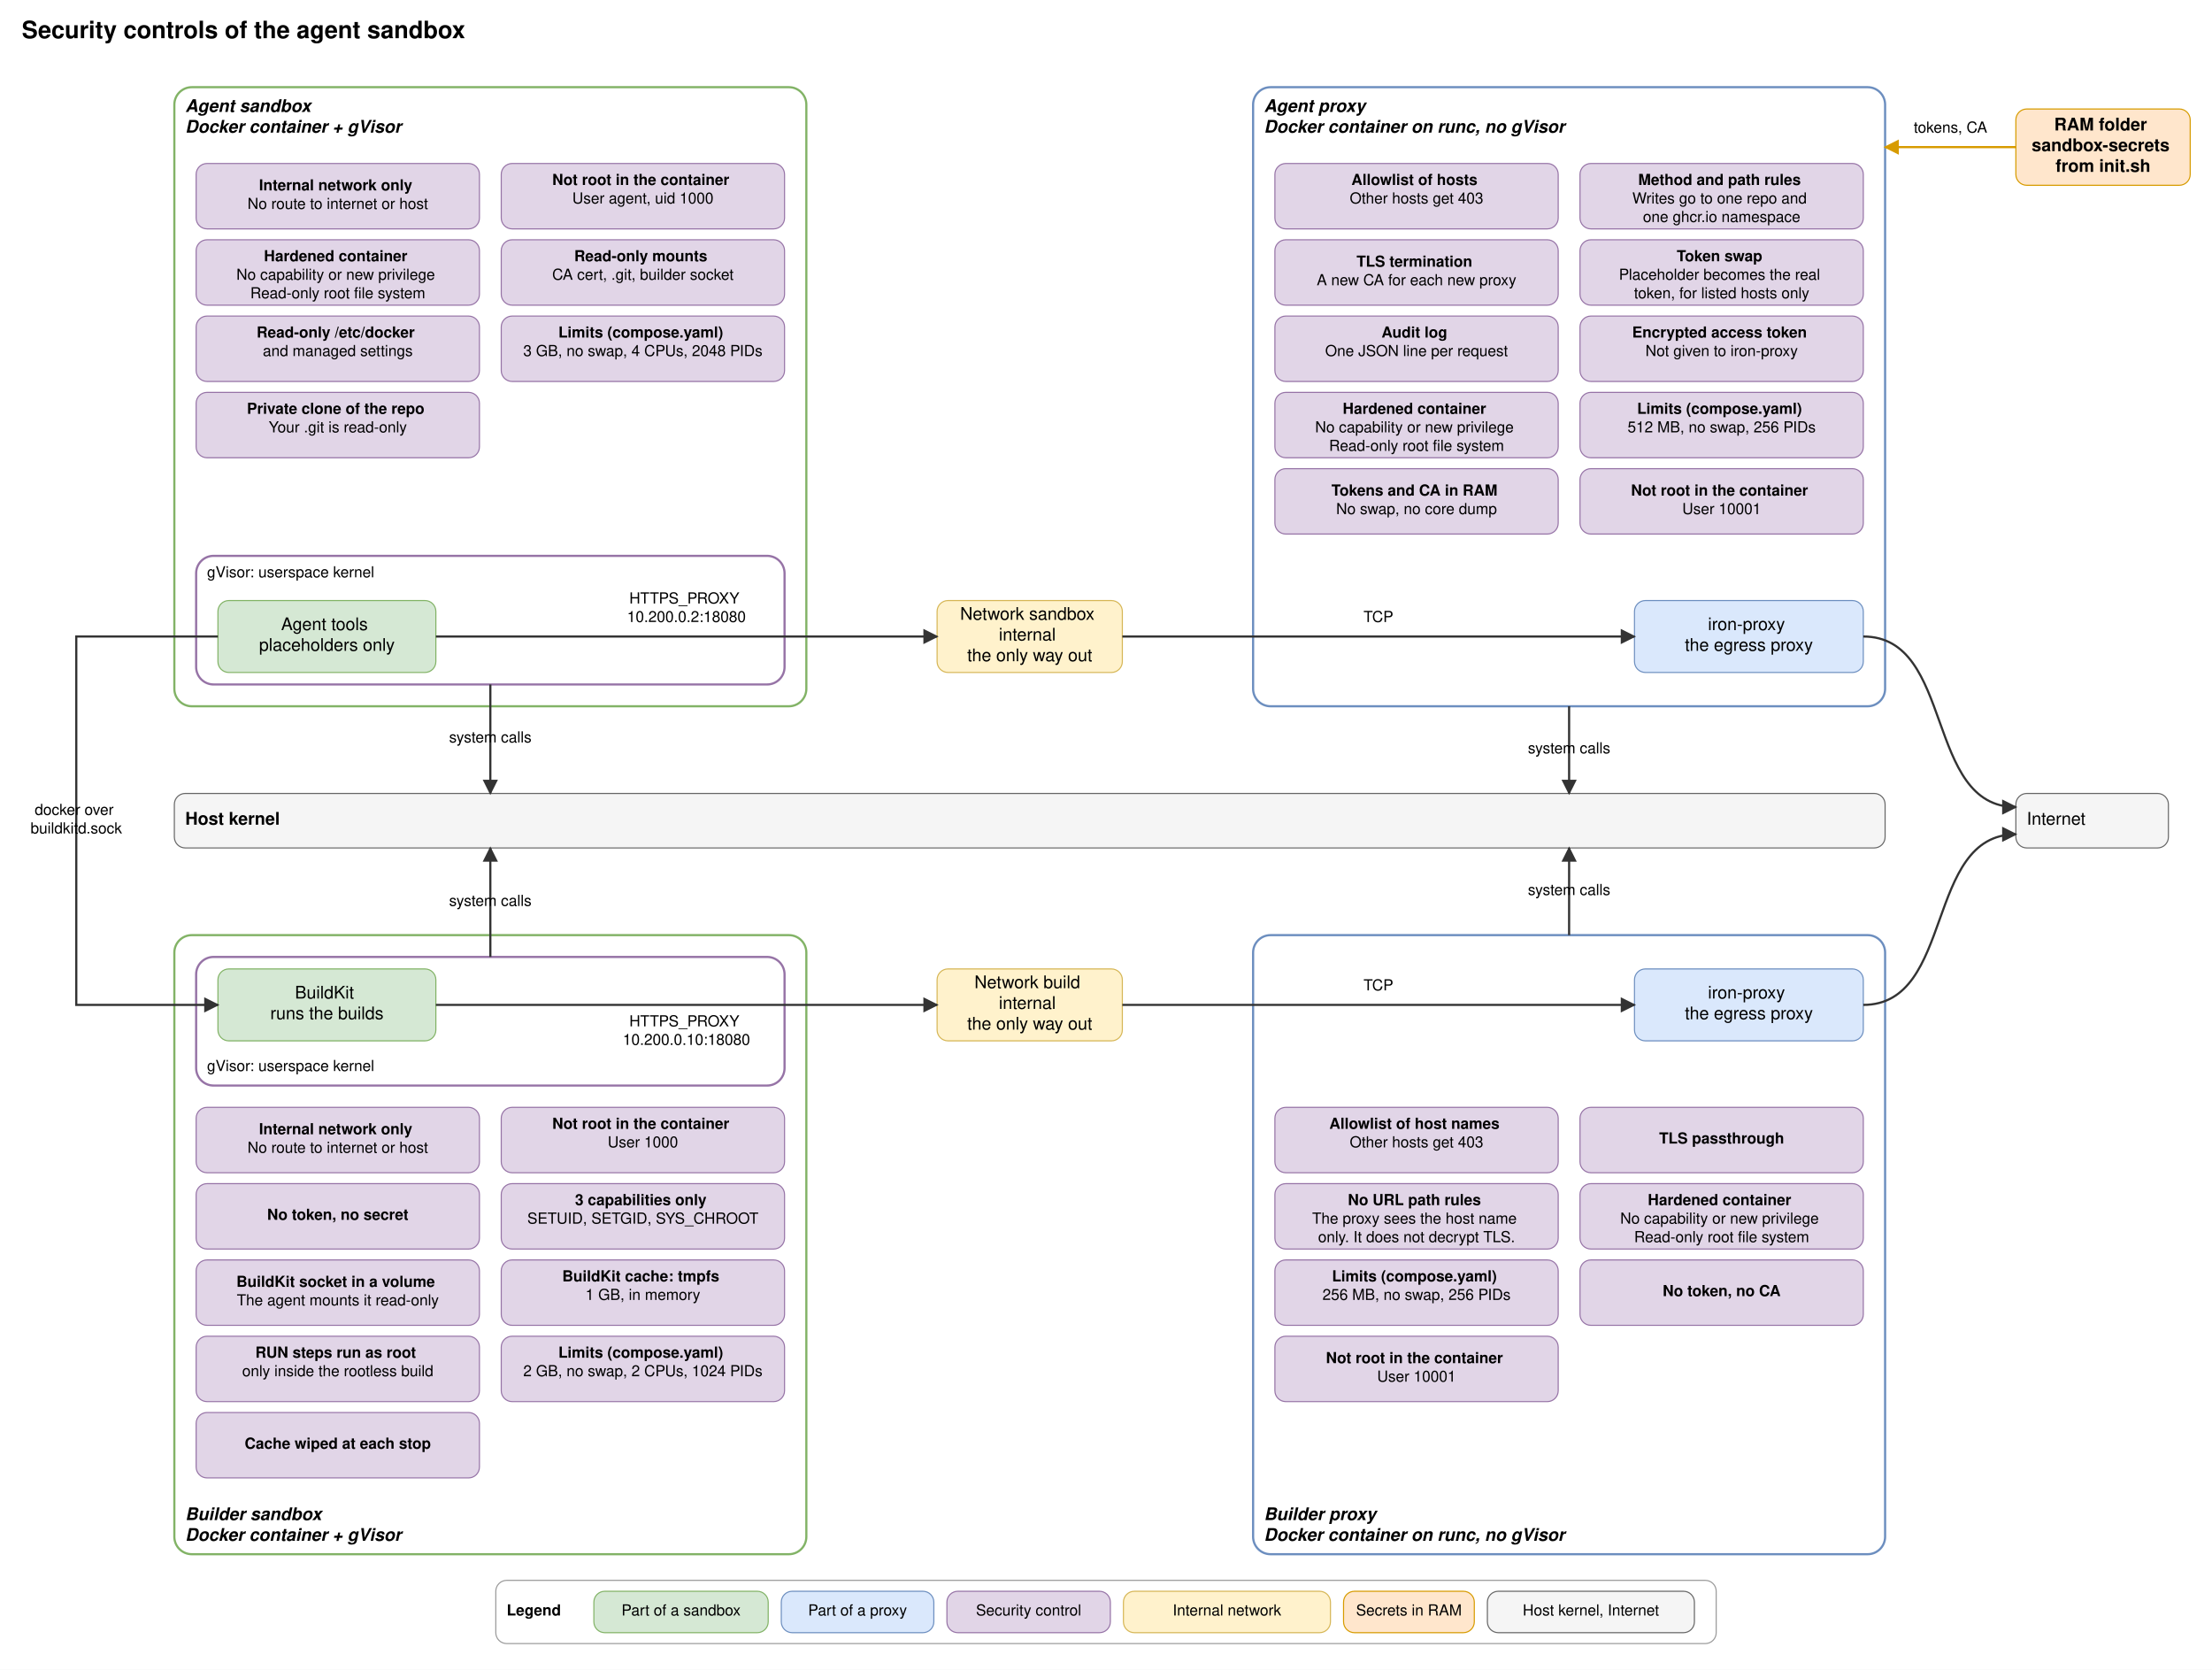
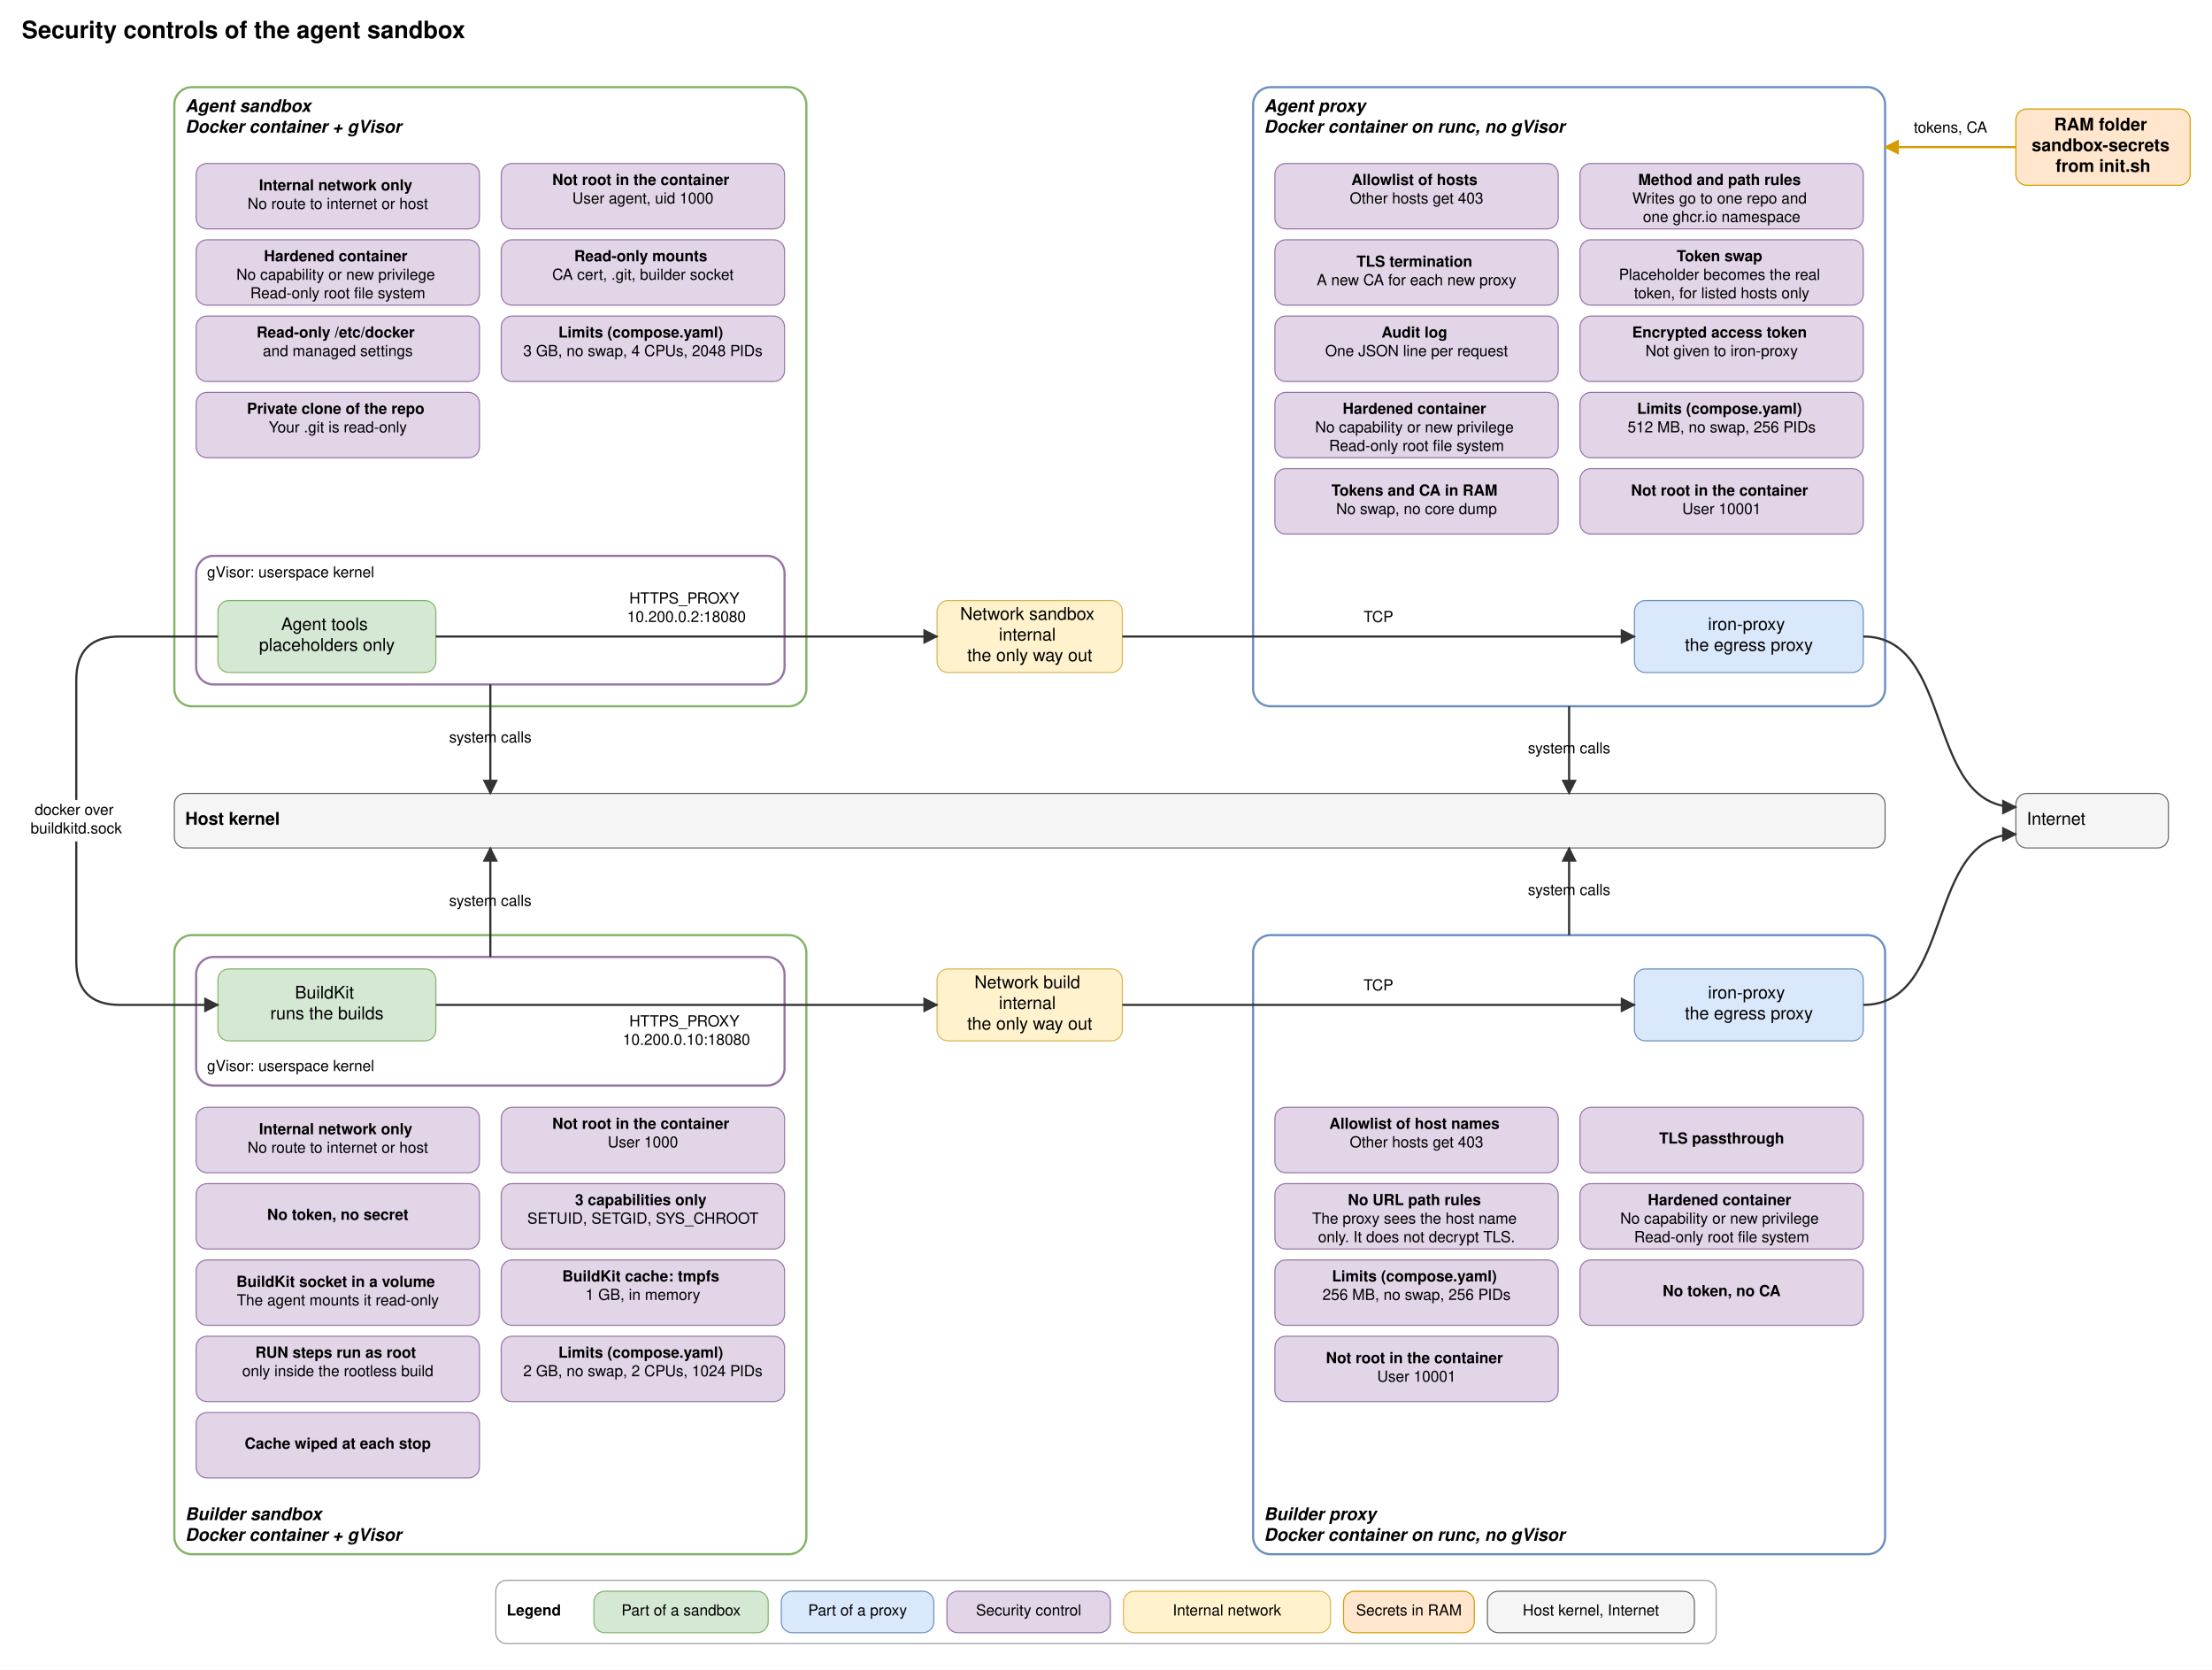
<svg xmlns="http://www.w3.org/2000/svg" width="2030" height="1532" viewBox="0 0 2030 1532" font-family="Helvetica, Arial, sans-serif" fill="#000000">
  <defs>
    <marker id="m333333" viewBox="0 0 10 10" refX="9" refY="5" markerWidth="7" markerHeight="7" markerUnits="strokeWidth" orient="auto">
      <path d="M0 0 L10 5 L0 10 z" fill="#333333" />
    </marker>
    <marker id="md79b00" viewBox="0 0 10 10" refX="9" refY="5" markerWidth="7" markerHeight="7" markerUnits="strokeWidth" orient="auto">
      <path d="M0 0 L10 5 L0 10 z" fill="#d79b00" />
    </marker>
  </defs>
  <rect width="2030" height="1532" fill="#ffffff" />
  <text x="20" y="30" text-anchor="start" dominant-baseline="central" font-size="22">
    <tspan x="20" dy="0" font-weight="bold">Security controls of the agent sandbox</tspan>
  </text>
  <rect x="1150" y="80" width="580" height="568" rx="16" fill="#ffffff" stroke="#6c8ebf" stroke-width="2" />
  <text x="1160" y="97.5" text-anchor="start" dominant-baseline="central" font-size="16" font-style="italic">
    <tspan x="1160" dy="0" font-weight="bold">Agent proxy</tspan>
    <tspan x="1160" dy="19" font-weight="bold">Docker container on runc, no gVisor</tspan>
  </text>
  <rect x="1170" y="150" width="260" height="60" rx="10" fill="#e1d5e7" stroke="#9673a6" stroke-width="1" />
  <text x="1300" y="166.5" text-anchor="middle" dominant-baseline="central" font-size="14">
    <tspan x="1300" dy="0" font-weight="bold">Allowlist of hosts</tspan>
    <tspan x="1300" dy="17">Other hosts get 403</tspan>
  </text>
  <rect x="1450" y="150" width="260" height="60" rx="10" fill="#e1d5e7" stroke="#9673a6" stroke-width="1" />
  <text x="1580" y="166.5" text-anchor="middle" dominant-baseline="central" font-size="14">
    <tspan x="1580" dy="0" font-weight="bold">Method and path rules</tspan>
    <tspan x="1580" dy="17">Writes go to one repo and</tspan>
    <tspan x="1580" dy="17">one ghcr.io namespace</tspan>
  </text>
  <rect x="1170" y="220" width="260" height="60" rx="10" fill="#e1d5e7" stroke="#9673a6" stroke-width="1" />
  <text x="1300" y="241.5" text-anchor="middle" dominant-baseline="central" font-size="14">
    <tspan x="1300" dy="0" font-weight="bold">TLS termination</tspan>
    <tspan x="1300" dy="17">A new CA for each new proxy</tspan>
  </text>
  <rect x="1450" y="220" width="260" height="60" rx="10" fill="#e1d5e7" stroke="#9673a6" stroke-width="1" />
  <text x="1580" y="236.5" text-anchor="middle" dominant-baseline="central" font-size="14">
    <tspan x="1580" dy="0" font-weight="bold">Token swap</tspan>
    <tspan x="1580" dy="17">Placeholder becomes the real</tspan>
    <tspan x="1580" dy="17">token, for listed hosts only</tspan>
  </text>
  <rect x="1170" y="290" width="260" height="60" rx="10" fill="#e1d5e7" stroke="#9673a6" stroke-width="1" />
  <text x="1300" y="306.5" text-anchor="middle" dominant-baseline="central" font-size="14">
    <tspan x="1300" dy="0" font-weight="bold">Audit log</tspan>
    <tspan x="1300" dy="17">One JSON line per request</tspan>
  </text>
  <rect x="1450" y="290" width="260" height="60" rx="10" fill="#e1d5e7" stroke="#9673a6" stroke-width="1" />
  <text x="1580" y="306.5" text-anchor="middle" dominant-baseline="central" font-size="14">
    <tspan x="1580" dy="0" font-weight="bold">Encrypted access token</tspan>
    <tspan x="1580" dy="17">Not given to iron-proxy</tspan>
  </text>
  <rect x="1170" y="360" width="260" height="60" rx="10" fill="#e1d5e7" stroke="#9673a6" stroke-width="1" />
  <text x="1300" y="376.5" text-anchor="middle" dominant-baseline="central" font-size="14">
    <tspan x="1300" dy="0" font-weight="bold">Hardened container</tspan>
    <tspan x="1300" dy="17">No capability or new privilege</tspan>
    <tspan x="1300" dy="17">Read-only root file system</tspan>
  </text>
  <rect x="1450" y="360" width="260" height="60" rx="10" fill="#e1d5e7" stroke="#9673a6" stroke-width="1" />
  <text x="1580" y="376.5" text-anchor="middle" dominant-baseline="central" font-size="14">
    <tspan x="1580" dy="0" font-weight="bold">Limits (compose.yaml)</tspan>
    <tspan x="1580" dy="17">512 MB, no swap, 256 PIDs</tspan>
  </text>
  <rect x="1170" y="430" width="260" height="60" rx="10" fill="#e1d5e7" stroke="#9673a6" stroke-width="1" />
  <text x="1300" y="451.5" text-anchor="middle" dominant-baseline="central" font-size="14">
    <tspan x="1300" dy="0" font-weight="bold">Tokens and CA in RAM</tspan>
    <tspan x="1300" dy="17">No swap, no core dump</tspan>
  </text>
  <rect x="1450" y="430" width="260" height="60" rx="10" fill="#e1d5e7" stroke="#9673a6" stroke-width="1" />
  <text x="1580" y="451.5" text-anchor="middle" dominant-baseline="central" font-size="14">
    <tspan x="1580" dy="0" font-weight="bold">Not root in the container</tspan>
    <tspan x="1580" dy="17">User 10001</tspan>
  </text>
  <rect x="1500" y="551" width="210" height="66" rx="10" fill="#dae8fc" stroke="#6c8ebf" stroke-width="1" />
  <text x="1605" y="574.5" text-anchor="middle" dominant-baseline="central" font-size="16">
    <tspan x="1605" dy="0">iron-proxy</tspan>
    <tspan x="1605" dy="19">the egress proxy</tspan>
  </text>
  <rect x="1150" y="858" width="580" height="568" rx="16" fill="#ffffff" stroke="#6c8ebf" stroke-width="2" />
  <text x="1160" y="1389.5" text-anchor="start" dominant-baseline="central" font-size="16" font-style="italic">
    <tspan x="1160" dy="0" font-weight="bold">Builder proxy</tspan>
    <tspan x="1160" dy="19" font-weight="bold">Docker container on runc, no gVisor</tspan>
  </text>
  <rect x="1170" y="1016" width="260" height="60" rx="10" fill="#e1d5e7" stroke="#9673a6" stroke-width="1" />
  <text x="1300" y="1032.5" text-anchor="middle" dominant-baseline="central" font-size="14">
    <tspan x="1300" dy="0" font-weight="bold">Allowlist of host names</tspan>
    <tspan x="1300" dy="17">Other hosts get 403</tspan>
  </text>
  <rect x="1450" y="1016" width="260" height="60" rx="10" fill="#e1d5e7" stroke="#9673a6" stroke-width="1" />
  <text x="1580" y="1046" text-anchor="middle" dominant-baseline="central" font-size="14">
    <tspan x="1580" dy="0" font-weight="bold">TLS passthrough</tspan>
  </text>
  <rect x="1170" y="1086" width="260" height="60" rx="10" fill="#e1d5e7" stroke="#9673a6" stroke-width="1" />
  <text x="1300" y="1102.5" text-anchor="middle" dominant-baseline="central" font-size="14">
    <tspan x="1300" dy="0" font-weight="bold">No URL path rules</tspan>
    <tspan x="1300" dy="17">The proxy sees the host name</tspan>
    <tspan x="1300" dy="17">only. It does not decrypt TLS.</tspan>
  </text>
  <rect x="1450" y="1086" width="260" height="60" rx="10" fill="#e1d5e7" stroke="#9673a6" stroke-width="1" />
  <text x="1580" y="1102.5" text-anchor="middle" dominant-baseline="central" font-size="14">
    <tspan x="1580" dy="0" font-weight="bold">Hardened container</tspan>
    <tspan x="1580" dy="17">No capability or new privilege</tspan>
    <tspan x="1580" dy="17">Read-only root file system</tspan>
  </text>
  <rect x="1170" y="1156" width="260" height="60" rx="10" fill="#e1d5e7" stroke="#9673a6" stroke-width="1" />
  <text x="1300" y="1172.5" text-anchor="middle" dominant-baseline="central" font-size="14">
    <tspan x="1300" dy="0" font-weight="bold">Limits (compose.yaml)</tspan>
    <tspan x="1300" dy="17">256 MB, no swap, 256 PIDs</tspan>
  </text>
  <rect x="1450" y="1156" width="260" height="60" rx="10" fill="#e1d5e7" stroke="#9673a6" stroke-width="1" />
  <text x="1580" y="1186" text-anchor="middle" dominant-baseline="central" font-size="14">
    <tspan x="1580" dy="0" font-weight="bold">No token, no CA</tspan>
  </text>
  <rect x="1170" y="1226" width="260" height="60" rx="10" fill="#e1d5e7" stroke="#9673a6" stroke-width="1" />
  <text x="1300" y="1247.5" text-anchor="middle" dominant-baseline="central" font-size="14">
    <tspan x="1300" dy="0" font-weight="bold">Not root in the container</tspan>
    <tspan x="1300" dy="17">User 10001</tspan>
  </text>
  <rect x="1500" y="889" width="210" height="66" rx="10" fill="#dae8fc" stroke="#6c8ebf" stroke-width="1" />
  <text x="1605" y="912.5" text-anchor="middle" dominant-baseline="central" font-size="16">
    <tspan x="1605" dy="0">iron-proxy</tspan>
    <tspan x="1605" dy="19">the egress proxy</tspan>
  </text>
  <rect x="160" y="80" width="580" height="568" rx="16" fill="#ffffff" stroke="#82b366" stroke-width="2" />
  <text x="170" y="97.5" text-anchor="start" dominant-baseline="central" font-size="16" font-style="italic">
    <tspan x="170" dy="0" font-weight="bold">Agent sandbox</tspan>
    <tspan x="170" dy="19" font-weight="bold">Docker container + gVisor</tspan>
  </text>
  <rect x="180" y="510" width="540" height="118" rx="16" fill="#ffffff" stroke="#9673a6" stroke-width="2" />
  <text x="190" y="526.5" text-anchor="start" dominant-baseline="central" font-size="14">
    <tspan x="190" dy="0">gVisor: userspace kernel</tspan>
  </text>
  <rect x="180" y="150" width="260" height="60" rx="10" fill="#e1d5e7" stroke="#9673a6" stroke-width="1" />
  <text x="310" y="171.5" text-anchor="middle" dominant-baseline="central" font-size="14">
    <tspan x="310" dy="0" font-weight="bold">Internal network only</tspan>
    <tspan x="310" dy="17">No route to internet or host</tspan>
  </text>
  <rect x="460" y="150" width="260" height="60" rx="10" fill="#e1d5e7" stroke="#9673a6" stroke-width="1" />
  <text x="590" y="166.5" text-anchor="middle" dominant-baseline="central" font-size="14">
    <tspan x="590" dy="0" font-weight="bold">Not root in the container</tspan>
    <tspan x="590" dy="17">User agent, uid 1000</tspan>
  </text>
  <rect x="180" y="220" width="260" height="60" rx="10" fill="#e1d5e7" stroke="#9673a6" stroke-width="1" />
  <text x="310" y="236.5" text-anchor="middle" dominant-baseline="central" font-size="14">
    <tspan x="310" dy="0" font-weight="bold">Hardened container</tspan>
    <tspan x="310" dy="17">No capability or new privilege</tspan>
    <tspan x="310" dy="17">Read-only root file system</tspan>
  </text>
  <rect x="460" y="220" width="260" height="60" rx="10" fill="#e1d5e7" stroke="#9673a6" stroke-width="1" />
  <text x="590" y="236.5" text-anchor="middle" dominant-baseline="central" font-size="14">
    <tspan x="590" dy="0" font-weight="bold">Read-only mounts</tspan>
    <tspan x="590" dy="17">CA cert, .git, builder socket</tspan>
  </text>
  <rect x="180" y="290" width="260" height="60" rx="10" fill="#e1d5e7" stroke="#9673a6" stroke-width="1" />
  <text x="310" y="306.5" text-anchor="middle" dominant-baseline="central" font-size="14">
    <tspan x="310" dy="0" font-weight="bold">Read-only /etc/docker</tspan>
    <tspan x="310" dy="17">and managed settings</tspan>
  </text>
  <rect x="460" y="290" width="260" height="60" rx="10" fill="#e1d5e7" stroke="#9673a6" stroke-width="1" />
  <text x="590" y="306.5" text-anchor="middle" dominant-baseline="central" font-size="14">
    <tspan x="590" dy="0" font-weight="bold">Limits (compose.yaml)</tspan>
    <tspan x="590" dy="17">3 GB, no swap, 4 CPUs, 2048 PIDs</tspan>
  </text>
  <rect x="180" y="360" width="260" height="60" rx="10" fill="#e1d5e7" stroke="#9673a6" stroke-width="1" />
  <text x="310" y="376.5" text-anchor="middle" dominant-baseline="central" font-size="14">
    <tspan x="310" dy="0" font-weight="bold">Private clone of the repo</tspan>
    <tspan x="310" dy="17">Your .git is read-only</tspan>
  </text>
  <rect x="200" y="551" width="200" height="66" rx="10" fill="#d5e8d4" stroke="#82b366" stroke-width="1" />
  <text x="300" y="574.5" text-anchor="middle" dominant-baseline="central" font-size="16">
    <tspan x="300" dy="0">Agent tools</tspan>
    <tspan x="300" dy="19">placeholders only</tspan>
  </text>
  <rect x="160" y="858" width="580" height="568" rx="16" fill="#ffffff" stroke="#82b366" stroke-width="2" />
  <text x="170" y="1389.5" text-anchor="start" dominant-baseline="central" font-size="16" font-style="italic">
    <tspan x="170" dy="0" font-weight="bold">Builder sandbox</tspan>
    <tspan x="170" dy="19" font-weight="bold">Docker container + gVisor</tspan>
  </text>
  <rect x="180" y="878" width="540" height="118" rx="16" fill="#ffffff" stroke="#9673a6" stroke-width="2" />
  <text x="190" y="979.5" text-anchor="start" dominant-baseline="central" font-size="14">
    <tspan x="190" dy="0">gVisor: userspace kernel</tspan>
  </text>
  <rect x="180" y="1016" width="260" height="60" rx="10" fill="#e1d5e7" stroke="#9673a6" stroke-width="1" />
  <text x="310" y="1037.5" text-anchor="middle" dominant-baseline="central" font-size="14">
    <tspan x="310" dy="0" font-weight="bold">Internal network only</tspan>
    <tspan x="310" dy="17">No route to internet or host</tspan>
  </text>
  <rect x="460" y="1016" width="260" height="60" rx="10" fill="#e1d5e7" stroke="#9673a6" stroke-width="1" />
  <text x="590" y="1032.5" text-anchor="middle" dominant-baseline="central" font-size="14">
    <tspan x="590" dy="0" font-weight="bold">Not root in the container</tspan>
    <tspan x="590" dy="17">User 1000</tspan>
  </text>
  <rect x="180" y="1086" width="260" height="60" rx="10" fill="#e1d5e7" stroke="#9673a6" stroke-width="1" />
  <text x="310" y="1116" text-anchor="middle" dominant-baseline="central" font-size="14">
    <tspan x="310" dy="0" font-weight="bold">No token, no secret</tspan>
  </text>
  <rect x="460" y="1086" width="260" height="60" rx="10" fill="#e1d5e7" stroke="#9673a6" stroke-width="1" />
  <text x="590" y="1102.5" text-anchor="middle" dominant-baseline="central" font-size="14">
    <tspan x="590" dy="0" font-weight="bold">3 capabilities only</tspan>
    <tspan x="590" dy="17">SETUID, SETGID, SYS_CHROOT</tspan>
  </text>
  <rect x="180" y="1156" width="260" height="60" rx="10" fill="#e1d5e7" stroke="#9673a6" stroke-width="1" />
  <text x="310" y="1177.5" text-anchor="middle" dominant-baseline="central" font-size="14">
    <tspan x="310" dy="0" font-weight="bold">BuildKit socket in a volume</tspan>
    <tspan x="310" dy="17">The agent mounts it read-only</tspan>
  </text>
  <rect x="460" y="1156" width="260" height="60" rx="10" fill="#e1d5e7" stroke="#9673a6" stroke-width="1" />
  <text x="590" y="1172.5" text-anchor="middle" dominant-baseline="central" font-size="14">
    <tspan x="590" dy="0" font-weight="bold">BuildKit cache: tmpfs</tspan>
    <tspan x="590" dy="17">1 GB, in memory</tspan>
  </text>
  <rect x="180" y="1226" width="260" height="60" rx="10" fill="#e1d5e7" stroke="#9673a6" stroke-width="1" />
  <text x="310" y="1242.5" text-anchor="middle" dominant-baseline="central" font-size="14">
    <tspan x="310" dy="0" font-weight="bold">RUN steps run as root</tspan>
    <tspan x="310" dy="17">only inside the rootless build</tspan>
  </text>
  <rect x="460" y="1226" width="260" height="60" rx="10" fill="#e1d5e7" stroke="#9673a6" stroke-width="1" />
  <text x="590" y="1242.5" text-anchor="middle" dominant-baseline="central" font-size="14">
    <tspan x="590" dy="0" font-weight="bold">Limits (compose.yaml)</tspan>
    <tspan x="590" dy="17">2 GB, no swap, 2 CPUs, 1024 PIDs</tspan>
  </text>
  <rect x="180" y="1296" width="260" height="60" rx="10" fill="#e1d5e7" stroke="#9673a6" stroke-width="1" />
  <text x="310" y="1326" text-anchor="middle" dominant-baseline="central" font-size="14">
    <tspan x="310" dy="0" font-weight="bold">Cache wiped at each stop</tspan>
  </text>
  <rect x="200" y="889" width="200" height="66" rx="10" fill="#d5e8d4" stroke="#82b366" stroke-width="1" />
  <text x="300" y="912.5" text-anchor="middle" dominant-baseline="central" font-size="16">
    <tspan x="300" dy="0">BuildKit</tspan>
    <tspan x="300" dy="19">runs the builds</tspan>
  </text>
  <rect x="860" y="551" width="170" height="66" rx="10" fill="#fff2cc" stroke="#d6b656" stroke-width="1" />
  <text x="945" y="565" text-anchor="middle" dominant-baseline="central" font-size="16">
    <tspan x="945" dy="0">Network sandbox</tspan>
    <tspan x="945" dy="19">internal</tspan>
    <tspan x="945" dy="19">the only way out</tspan>
  </text>
  <rect x="860" y="889" width="170" height="66" rx="10" fill="#fff2cc" stroke="#d6b656" stroke-width="1" />
  <text x="945" y="903" text-anchor="middle" dominant-baseline="central" font-size="16">
    <tspan x="945" dy="0">Network build</tspan>
    <tspan x="945" dy="19">internal</tspan>
    <tspan x="945" dy="19">the only way out</tspan>
  </text>
  <rect x="160" y="728" width="1570" height="50" rx="10" fill="#f5f5f5" stroke="#666666" stroke-width="1" />
  <text x="170" y="753" text-anchor="start" dominant-baseline="central" font-size="16">
    <tspan x="170" dy="0" font-weight="bold">Host kernel</tspan>
  </text>
  <rect x="1850" y="100" width="160" height="70" rx="10" fill="#ffe6cc" stroke="#d79b00" stroke-width="1" />
  <text x="1930" y="116" text-anchor="middle" dominant-baseline="central" font-size="16">
    <tspan x="1930" dy="0" font-weight="bold">RAM folder</tspan>
    <tspan x="1930" dy="19" font-weight="bold">sandbox-secrets</tspan>
    <tspan x="1930" dy="19" font-weight="bold">from init.sh</tspan>
  </text>
  <rect x="1850" y="728" width="140" height="50" rx="10" fill="#f5f5f5" stroke="#666666" stroke-width="1" />
  <text x="1860" y="753" text-anchor="start" dominant-baseline="central" font-size="16">
    <tspan x="1860" dy="0">Internet</tspan>
  </text>
  <rect x="455" y="1450" width="1120" height="58" rx="10" fill="#ffffff" stroke="#999999" stroke-width="1" />
  <text x="465" y="1479" text-anchor="start" dominant-baseline="central" font-size="14">
    <tspan x="465" dy="0" font-weight="bold">Legend</tspan>
  </text>
  <rect x="545" y="1460" width="160" height="38" rx="10" fill="#d5e8d4" stroke="#82b366" stroke-width="1" />
  <text x="625" y="1479" text-anchor="middle" dominant-baseline="central" font-size="14">
    <tspan x="625" dy="0">Part of a sandbox</tspan>
  </text>
  <rect x="717" y="1460" width="140" height="38" rx="10" fill="#dae8fc" stroke="#6c8ebf" stroke-width="1" />
  <text x="787" y="1479" text-anchor="middle" dominant-baseline="central" font-size="14">
    <tspan x="787" dy="0">Part of a proxy</tspan>
  </text>
  <rect x="869" y="1460" width="150" height="38" rx="10" fill="#e1d5e7" stroke="#9673a6" stroke-width="1" />
  <text x="944" y="1479" text-anchor="middle" dominant-baseline="central" font-size="14">
    <tspan x="944" dy="0">Security control</tspan>
  </text>
  <rect x="1031" y="1460" width="190" height="38" rx="10" fill="#fff2cc" stroke="#d6b656" stroke-width="1" />
  <text x="1126" y="1479" text-anchor="middle" dominant-baseline="central" font-size="14">
    <tspan x="1126" dy="0">Internal network</tspan>
  </text>
  <rect x="1233" y="1460" width="120" height="38" rx="10" fill="#ffe6cc" stroke="#d79b00" stroke-width="1" />
  <text x="1293" y="1479" text-anchor="middle" dominant-baseline="central" font-size="14">
    <tspan x="1293" dy="0">Secrets in RAM</tspan>
  </text>
  <rect x="1365" y="1460" width="190" height="38" rx="10" fill="#f5f5f5" stroke="#666666" stroke-width="1" />
  <text x="1460" y="1479" text-anchor="middle" dominant-baseline="central" font-size="14">
    <tspan x="1460" dy="0">Host kernel, Internet</tspan>
  </text>
  <path d="M400 584 C584 584 676 584 860 584" fill="none" stroke="#333333" stroke-width="2" marker-end="url(#m333333)" />
  <path d="M1030 584 C1218 584 1312 584 1500 584" fill="none" stroke="#333333" stroke-width="2" marker-end="url(#m333333)" />
  <path d="M1710 584 C1793.99 584 1766.01 740.5 1850 740.5" fill="none" stroke="#333333" stroke-width="2" marker-end="url(#m333333)" />
  <path d="M1850 135 C1802 135 1778 134.982 1730 134.982" fill="none" stroke="#d79b00" stroke-width="2" marker-end="url(#md79b00)" />
  <path d="M400 922 C584 922 676 922 860 922" fill="none" stroke="#333333" stroke-width="2" marker-end="url(#m333333)" />
  <path d="M1030 922 C1218 922 1312 922 1500 922" fill="none" stroke="#333333" stroke-width="2" marker-end="url(#m333333)" />
  <path d="M1710 922 C1793.99 922 1766.01 765.5 1850 765.5" fill="none" stroke="#333333" stroke-width="2" marker-end="url(#m333333)" />
-   <path d="M200 584 L70 584 L70 922 L200 922" fill="none" stroke="#333333" stroke-width="2" marker-end="url(#m333333)" />
+   <path d="M200 584 L110 584 Q70 584 70 624 L70 882 Q70 922 110 922 L200 922" fill="none" stroke="#333333" stroke-width="2" marker-end="url(#m333333)" />
  <path d="M450 628 C450 668 449.979 688 449.979 728" fill="none" stroke="#333333" stroke-width="2" marker-end="url(#m333333)" />
  <path d="M450 878 C450 838 449.979 818 449.979 778" fill="none" stroke="#333333" stroke-width="2" marker-end="url(#m333333)" />
  <path d="M1440 648 C1440 688 1440.02 688 1440.02 728" fill="none" stroke="#333333" stroke-width="2" marker-end="url(#m333333)" />
  <path d="M1440 858 C1440 818 1440.02 818 1440.02 778" fill="none" stroke="#333333" stroke-width="2" marker-end="url(#m333333)" />
  <text x="630" y="550.5" text-anchor="middle" dominant-baseline="central" font-size="14">
    <tspan x="630" dy="0">HTTPS_PROXY</tspan>
    <tspan x="630" dy="17">10.200.0.2:18080</tspan>
  </text>
  <text x="1265" y="567.5" text-anchor="middle" dominant-baseline="central" font-size="14">
    <tspan x="1265" dy="0">TCP</tspan>
  </text>
  <text x="1790" y="118.491" text-anchor="middle" dominant-baseline="central" font-size="14">
    <tspan x="1790" dy="0">tokens, CA</tspan>
  </text>
  <text x="630" y="938.5" text-anchor="middle" dominant-baseline="central" font-size="14">
    <tspan x="630" dy="0">HTTPS_PROXY</tspan>
    <tspan x="630" dy="17">10.200.0.10:18080</tspan>
  </text>
  <text x="1265" y="905.5" text-anchor="middle" dominant-baseline="central" font-size="14">
    <tspan x="1265" dy="0">TCP</tspan>
  </text>
+   <rect x="12.1" y="734" width="115.8" height="38" fill="#ffffff" />
  <text x="70" y="744.5" text-anchor="middle" dominant-baseline="central" font-size="14">
    <tspan x="70" dy="0">docker over</tspan>
    <tspan x="70" dy="17">buildkitd.sock</tspan>
  </text>
  <text x="449.989" y="678" text-anchor="middle" dominant-baseline="central" font-size="14">
    <tspan x="449.989" dy="0">system calls</tspan>
  </text>
  <text x="449.989" y="828" text-anchor="middle" dominant-baseline="central" font-size="14">
    <tspan x="449.989" dy="0">system calls</tspan>
  </text>
  <text x="1440.01" y="688" text-anchor="middle" dominant-baseline="central" font-size="14">
    <tspan x="1440.01" dy="0">system calls</tspan>
  </text>
  <text x="1440.01" y="818" text-anchor="middle" dominant-baseline="central" font-size="14">
    <tspan x="1440.01" dy="0">system calls</tspan>
  </text>
</svg>
